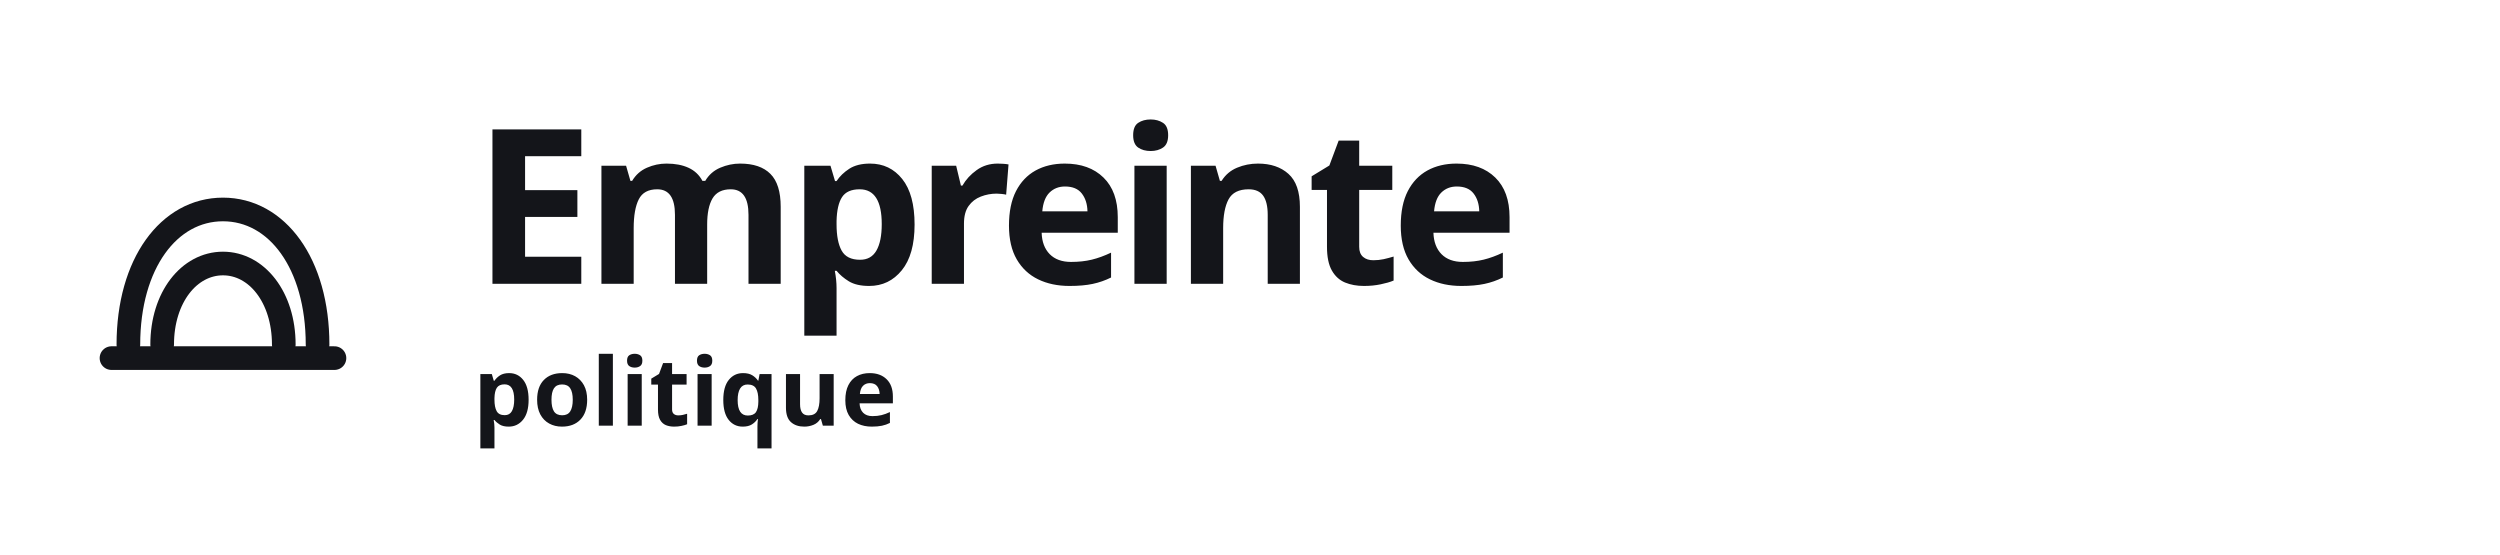
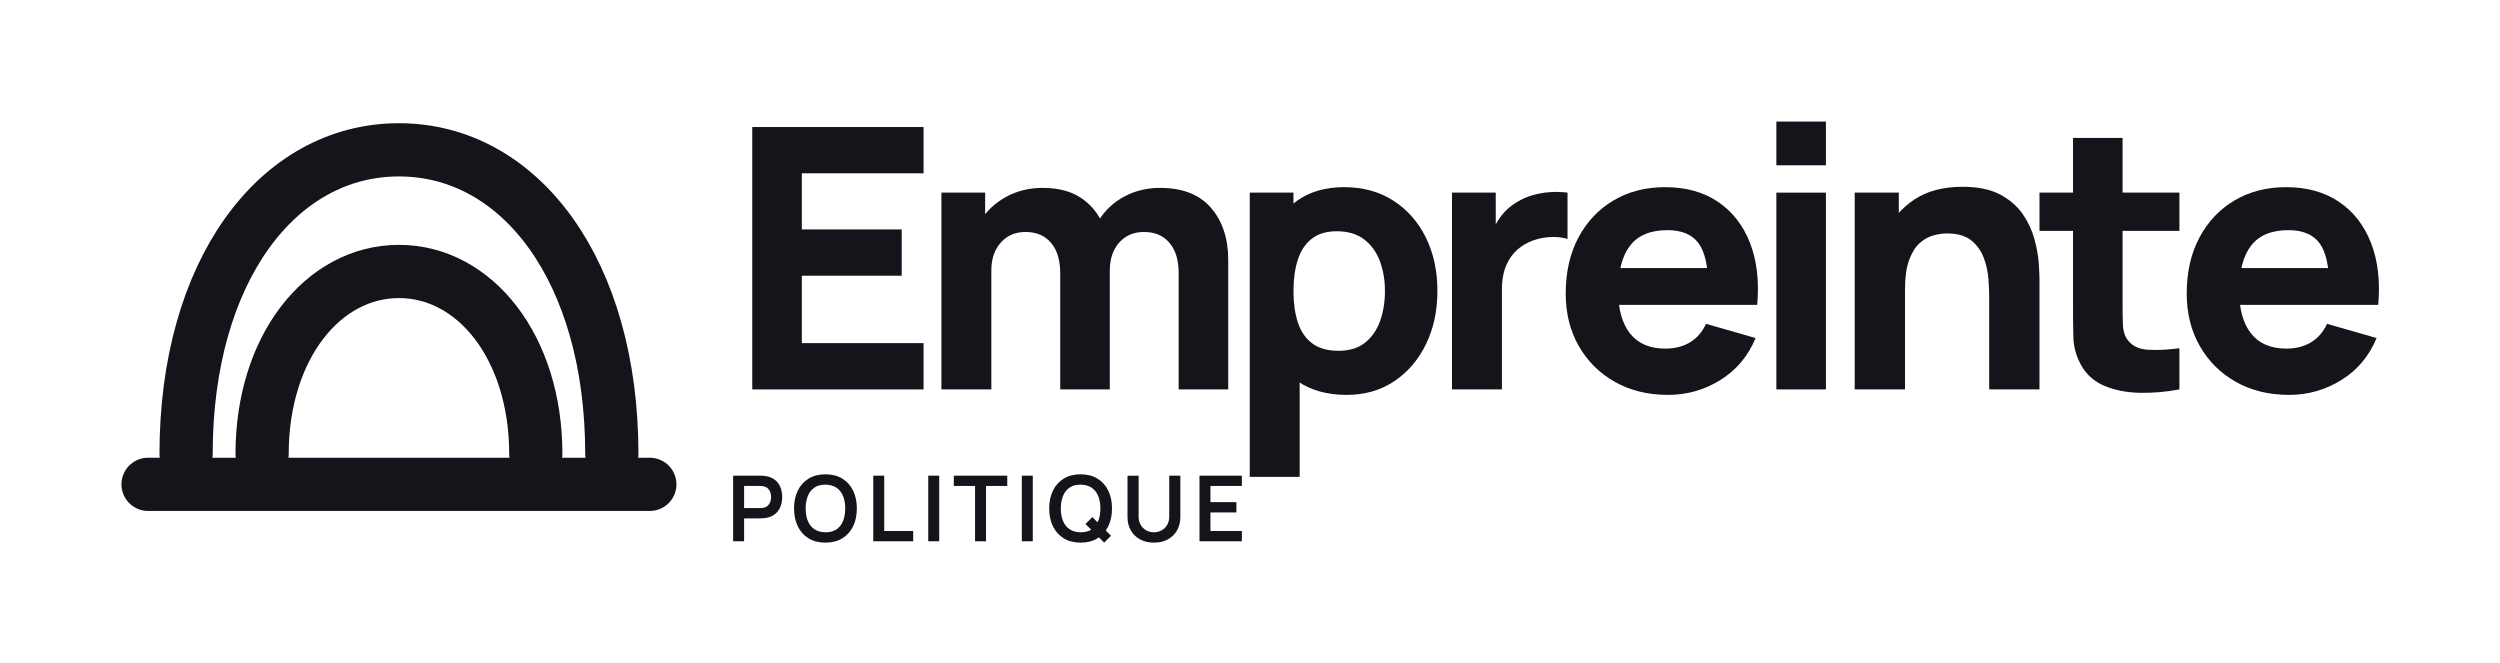
- <svg xmlns="http://www.w3.org/2000/svg" width="740" height="164" viewBox="0 0 740 164" role="img" aria-label="Empreinte politique logo">
-   <g transform="translate(16,32.0) scale(1.0)" fill="none" stroke-linecap="round" stroke-linejoin="round">
+ <svg xmlns="http://www.w3.org/2000/svg" width="329.27" height="87.26" viewBox="13.52 -0.73 329.27 87.26" role="img" aria-label="Empreinte politique logo">
+   <g transform="translate(16,-11.036) scale(1.0013)" fill="none" stroke-linecap="round" stroke-linejoin="round">
    <path d="M22 70c0-24 12-40 28-40s28 16 28 40" stroke="#14151A" stroke-width="7" />
    <path d="M32 70c0-14 8-24 18-24s18 10 18 24" stroke="#14151A" stroke-width="7" />
    <path d="M17 74h66" stroke="#14151A" stroke-width="7" />
  </g>
-   <text x="140" y="84" fill="#14151A" font-family="Manrope, system-ui, sans-serif" font-weight="800" font-size="64" letter-spacing="-2.8">Empreinte</text>
-   <text x="140" y="126" fill="#14151A" font-family="Manrope, system-ui, sans-serif" font-weight="700" font-size="28" letter-spacing="0">politique</text>
+   <g id="wordmark-align" transform="translate(23.408,0)">
+     <path d="M140 0V1440H1080V1186H412V878H960V624H412V254H1080V0Z" fill="#14151A" transform="translate(85.832,50.56) scale(0.024,-0.024)" />
+     <path d="M1440 0V638Q1440 745 1389.5 804.5Q1339 864 1250 864Q1193 864 1151.0 837.5Q1109 811 1085.5 763.5Q1062 716 1062 654L948 730Q948 841 1000.5 926.0Q1053 1011 1141.5 1058.5Q1230 1106 1338 1106Q1523 1106 1617.5 996.5Q1712 887 1712 710V0ZM138 0V1080H378V722H412V0ZM790 0V638Q790 745 739.5 804.5Q689 864 600 864Q515 864 463.5 805.5Q412 747 412 654L298 734Q298 840 351.0 924.0Q404 1008 493.5 1057.0Q583 1106 694 1106Q821 1106 902.5 1052.0Q984 998 1023.0 908.0Q1062 818 1062 710V0Z" fill="#14151A" transform="translate(110.792,50.56) scale(0.024,-0.024)" />
+     <path d="M670 -30Q509 -30 401.0 45.0Q293 120 238.5 249.0Q184 378 184 540Q184 702 238.0 831.0Q292 960 397.0 1035.0Q502 1110 656 1110Q811 1110 926.0 1036.0Q1041 962 1104.5 833.5Q1168 705 1168 540Q1168 378 1105.5 249.0Q1043 120 931.0 45.0Q819 -30 670 -30ZM138 -480V1080H378V340H412V-480ZM626 212Q714 212 770.0 256.0Q826 300 853.0 374.5Q880 449 880 540Q880 630 852.0 704.5Q824 779 765.5 823.5Q707 868 616 868Q531 868 478.5 827.0Q426 786 402.0 712.0Q378 638 378 540Q378 442 402.0 368.0Q426 294 480.5 253.0Q535 212 626 212Z" fill="#14151A" transform="translate(151.4,50.56) scale(0.024,-0.024)" />
+     <path d="M140 0V1080H380V816L354 850Q375 906 410.0 952.0Q445 998 496 1028Q535 1052 581.0 1065.5Q627 1079 676.0 1082.5Q725 1086 774 1080V826Q729 840 669.5 835.5Q610 831 562 808Q514 786 481.0 749.5Q448 713 431.0 663.5Q414 614 414 552V0Z" fill="#14151A" transform="translate(177.992,50.56) scale(0.024,-0.024)" />
+     <path d="M642 -30Q476 -30 349.5 41.5Q223 113 151.5 238.5Q80 364 80 526Q80 703 150.0 834.0Q220 965 343.0 1037.5Q466 1110 626 1110Q796 1110 915.0 1030.0Q1034 950 1091.0 805.0Q1148 660 1131 464H862V564Q862 729 809.5 801.5Q757 874 638 874Q499 874 433.5 789.5Q368 705 368 540Q368 389 433.5 306.5Q499 224 626 224Q706 224 763.0 259.0Q820 294 850 360L1122 282Q1061 134 929.5 52.0Q798 -30 642 -30ZM284 464V666H1000V464Z" fill="#14151A" transform="translate(194.408,50.56) scale(0.024,-0.024)" />
+     <path d="M160 1230V1470H432V1230ZM160 0V1080H432V0Z" fill="#14151A" transform="translate(220.232,50.56) scale(0.024,-0.024)" />
+     <path d="M876 0V510Q876 547 872.0 604.5Q868 662 847.0 720.0Q826 778 778.5 817.0Q731 856 644 856Q609 856 569.0 845.0Q529 834 494.0 802.5Q459 771 436.5 710.0Q414 649 414 548L258 622Q258 750 310.0 862.0Q362 974 466.5 1043.0Q571 1112 730 1112Q857 1112 937.0 1069.0Q1017 1026 1061.5 960.0Q1106 894 1125.0 822.5Q1144 751 1148.0 692.0Q1152 633 1152 606V0ZM138 0V1080H380V722H414V0Z" fill="#14151A" transform="translate(231.08,50.56) scale(0.024,-0.024)" />
+     <path d="M788 0Q676 -21 568.5 -18.5Q461 -16 376.5 19.5Q292 55 248 134Q208 208 206.0 284.5Q204 361 204 458V1380H476V474Q476 411 477.5 360.5Q479 310 498 280Q534 223 613.0 218.0Q692 213 788 226ZM20 870V1080H788V870Z" fill="#14151A" transform="translate(258.248,50.56) scale(0.024,-0.024)" />
+     <path d="M642 -30Q476 -30 349.5 41.5Q223 113 151.5 238.5Q80 364 80 526Q80 703 150.0 834.0Q220 965 343.0 1037.5Q466 1110 626 1110Q796 1110 915.0 1030.0Q1034 950 1091.0 805.0Q1148 660 1131 464H862V564Q862 729 809.5 801.5Q757 874 638 874Q499 874 433.5 789.5Q368 705 368 540Q368 389 433.5 306.5Q499 224 626 224Q706 224 763.0 259.0Q820 294 850 360L1122 282Q1061 134 929.5 52.0Q798 -30 642 -30ZM284 464V666H1000V464Z" fill="#14151A" transform="translate(276.2,50.56) scale(0.024,-0.024)" />
+     <path d="M140 0V1440H734.998Q755.998 1440 789.248 1438.5Q822.498 1437 850.331 1432Q975.164 1412.667 1056.664 1348.584Q1138.164 1284.5 1177.58 1187.334Q1216.997 1090.167 1216.997 971.334Q1216.997 852.501 1177.164 755.335Q1137.33 658.168 1055.831 594.085Q974.331 530.002 850.331 510.668Q822.498 506.668 788.831 504.668Q755.165 502.668 734.998 502.668H380.663V0ZM380.663 728.332H724.999Q745.332 728.332 770.082 730.332Q794.832 732.332 816.332 737.998Q875.999 753.165 910.416 791.082Q944.834 828.999 959.251 877.166Q973.668 925.333 973.668 971.334Q973.668 1017.335 959.251 1065.502Q944.834 1113.67 910.416 1151.587Q875.999 1189.503 816.332 1204.67Q794.832 1210.503 770.082 1212.42Q745.332 1214.337 724.999 1214.337H380.663Z" fill="#14151A" transform="translate(85.832,70.56) scale(0.006,-0.006)" />
+     <path d="M749.332 -30Q533.499 -30 379.166 64.333Q224.833 158.667 142.416 327.667Q60 496.667 60 720Q60 943.333 142.416 1112.333Q224.833 1281.333 379.166 1375.667Q533.499 1470 749.332 1470Q965.166 1470 1119.499 1375.667Q1273.832 1281.333 1356.248 1112.333Q1438.665 943.333 1438.665 720Q1438.665 496.667 1356.248 327.667Q1273.832 158.667 1119.499 64.333Q965.166 -30 749.332 -30ZM749.332 197.33Q894.333 195.663 990.751 260.747Q1087.168 325.831 1135.418 444.165Q1183.669 562.499 1183.669 720Q1183.669 877.501 1135.418 994.252Q1087.168 1111.003 990.751 1176.003Q894.333 1241.004 749.332 1242.67Q604.331 1244.337 508.081 1179.336Q411.83 1114.336 363.58 995.918Q315.329 877.501 314.996 720Q314.663 562.499 362.913 445.832Q411.163 329.164 507.747 264.08Q604.331 198.996 749.332 197.33Z" fill="#14151A" transform="translate(94.334,70.56) scale(0.006,-0.006)" />
+     <path d="M160 0V1440H400.663V225.663H1036.665V0Z" fill="#14151A" transform="translate(104.168,70.56) scale(0.006,-0.006)" />
+     <path d="M160 0V1440H400.663V0Z" fill="#14151A" transform="translate(111.41,70.56) scale(0.006,-0.006)" />
+     <path d="M486.335 0V1214.337H20V1440H1193.333V1214.337H726.998V0Z" fill="#14151A" transform="translate(115.616,70.56) scale(0.006,-0.006)" />
+     <path d="M160 0V1440H400.663V0Z" fill="#14151A" transform="translate(123.734,70.56) scale(0.006,-0.006)" />
+     <path d="M1267.333 -29.667 856.335 379.332 1007.333 530.33 1416.331 121.331ZM749.332 -30Q533.499 -30 379.166 64.333Q224.833 158.667 142.416 327.667Q60 496.667 60 720Q60 943.333 142.416 1112.333Q224.833 1281.333 379.166 1375.667Q533.499 1470 749.332 1470Q965.166 1470 1119.499 1375.667Q1273.832 1281.333 1356.248 1112.333Q1438.665 943.333 1438.665 720Q1438.665 496.667 1356.248 327.667Q1273.832 158.667 1119.499 64.333Q965.166 -30 749.332 -30ZM749.332 197.33Q894.333 195.663 990.751 260.747Q1087.168 325.831 1135.418 444.165Q1183.669 562.499 1183.669 720Q1183.669 877.501 1135.418 994.252Q1087.168 1111.003 990.751 1176.003Q894.333 1241.004 749.332 1242.67Q604.331 1244.337 508.081 1179.336Q411.83 1114.336 363.58 995.918Q315.329 877.501 314.996 720Q314.663 562.499 362.913 445.832Q411.163 329.164 507.747 264.08Q604.331 198.996 749.332 197.33Z" fill="#14151A" transform="translate(127.94,70.56) scale(0.006,-0.006)" />
+     <path d="M719.999 -30Q548.333 -30 417.666 39.917Q287 109.833 213.5 236.75Q140 363.666 140 534.999V1438.333L383.996 1440V541.333Q383.996 459.999 411.497 396.081Q438.997 332.164 486.248 287.58Q533.498 242.997 594.082 219.83Q654.666 196.663 719.999 196.663Q786.999 196.663 847.583 220.246Q908.167 243.83 955.001 288.414Q1001.835 332.997 1028.919 396.915Q1056.002 460.832 1056.002 541.333V1440H1299.999V534.999Q1299.999 363.833 1226.499 236.916Q1152.999 110 1022.332 40Q891.666 -30 719.999 -30Z" fill="#14151A" transform="translate(137.774,70.56) scale(0.006,-0.006)" />
+     <path d="M140 0V1440H1069.999V1214.337H380.663V858.664H949.999V633.001H380.663V225.663H1069.999V0Z" fill="#14151A" transform="translate(147.254,70.56) scale(0.006,-0.006)" />
+   </g>
</svg>
